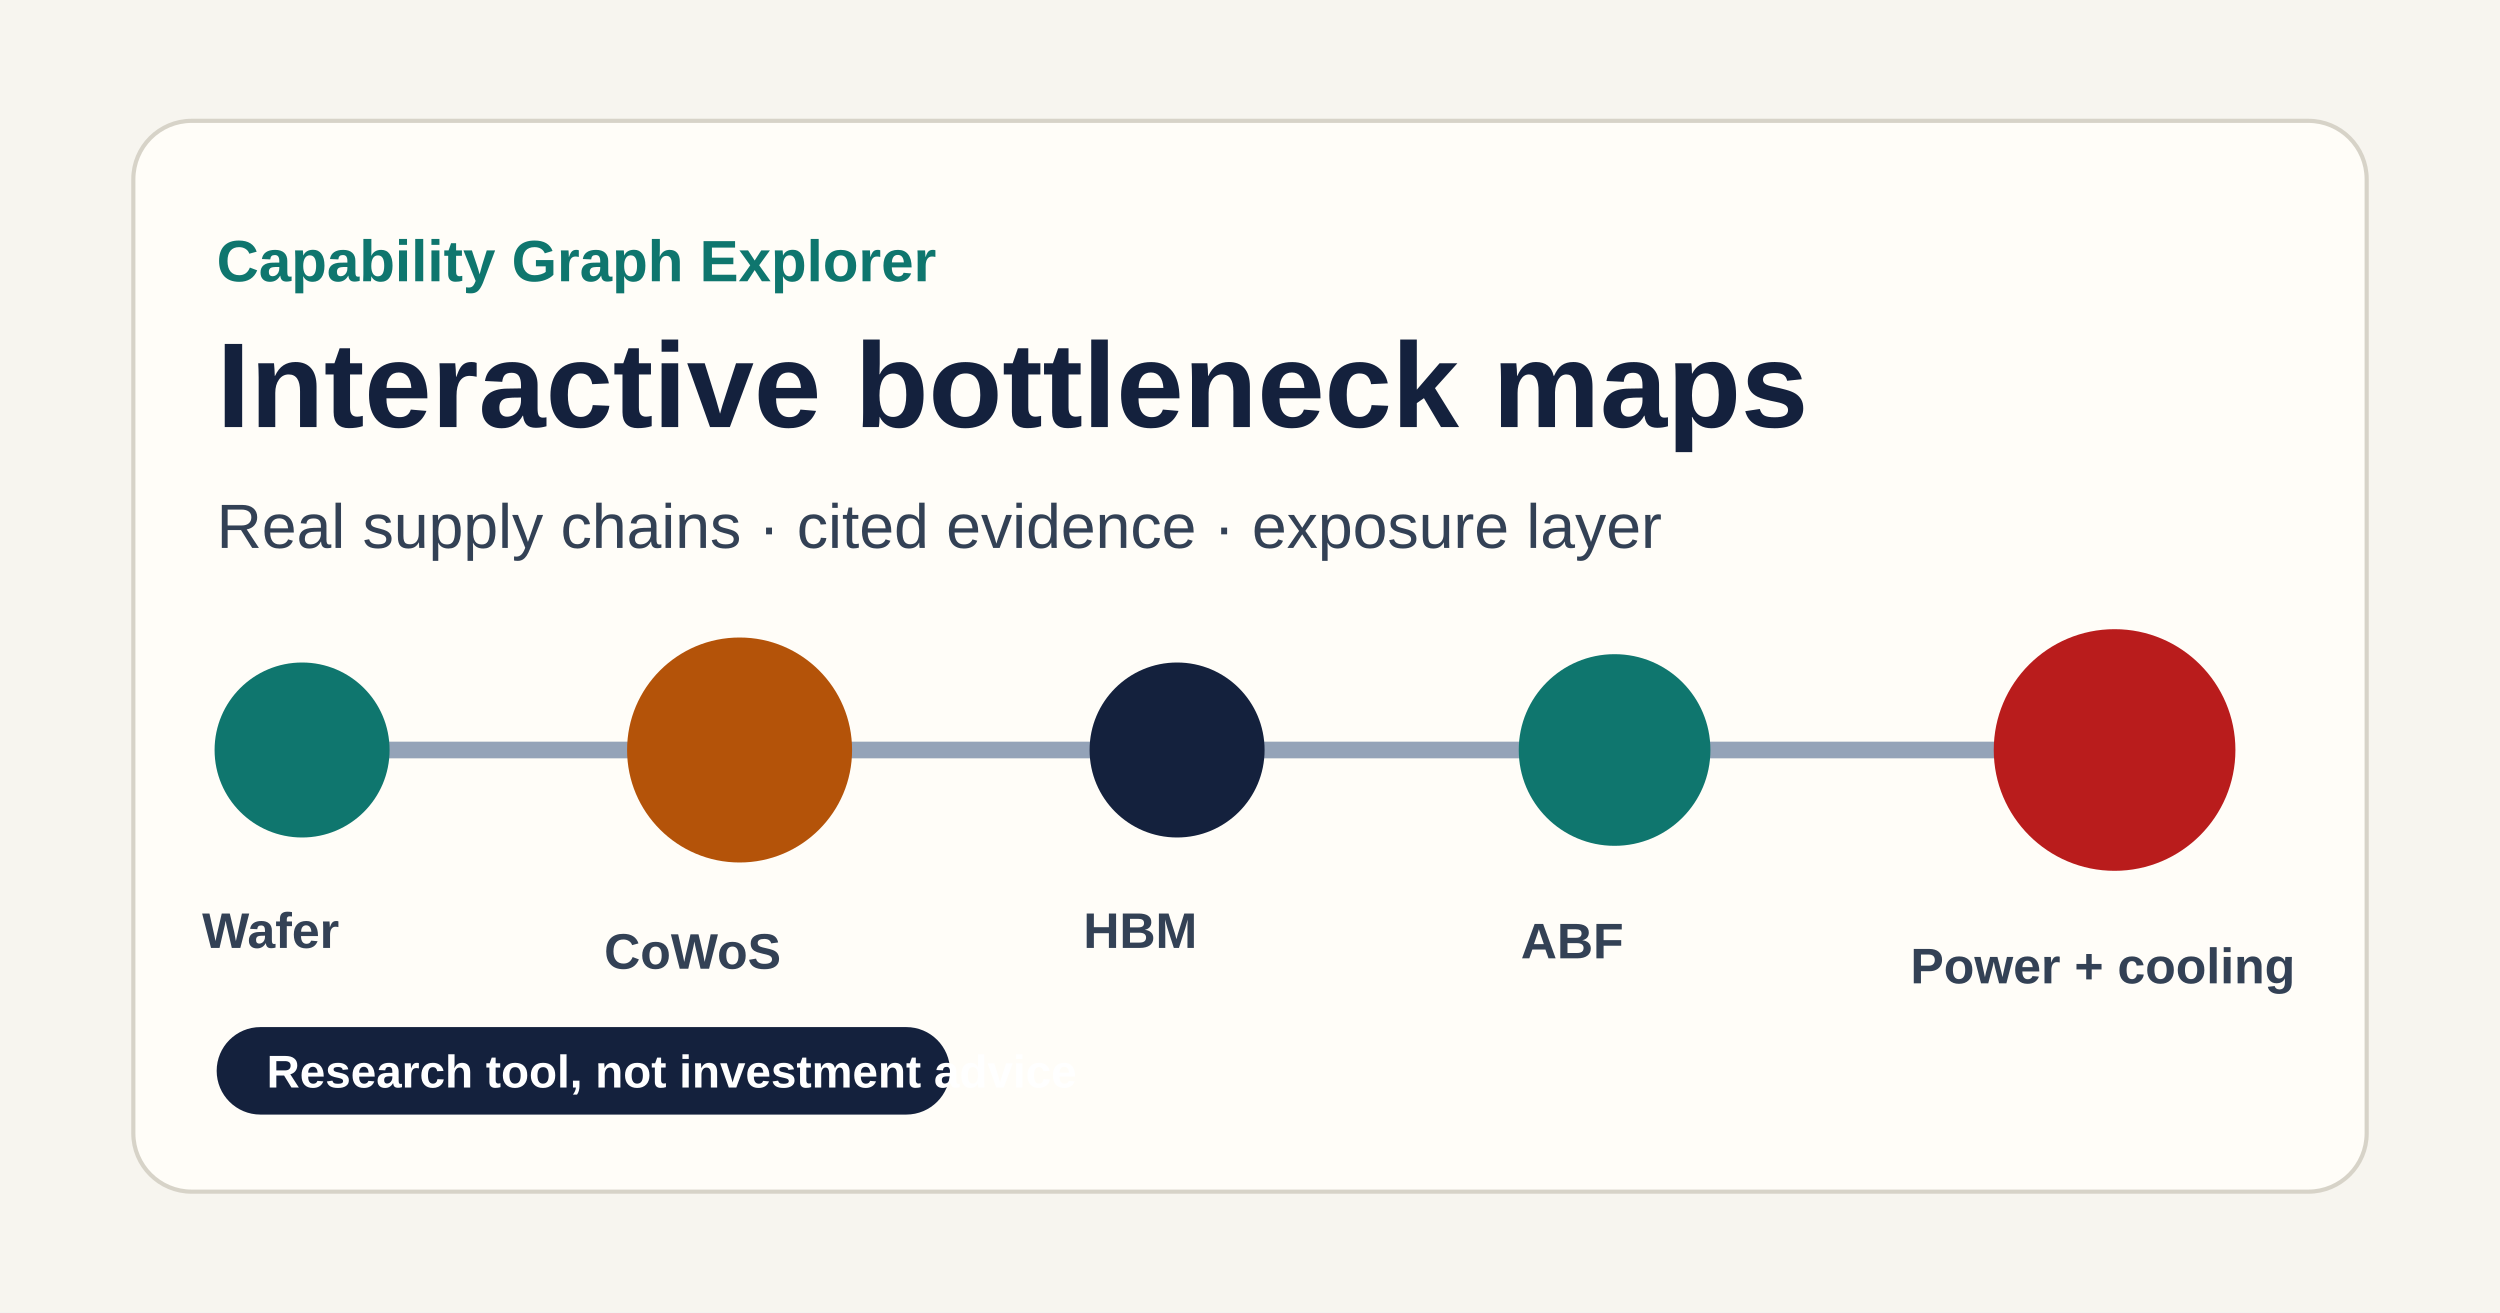
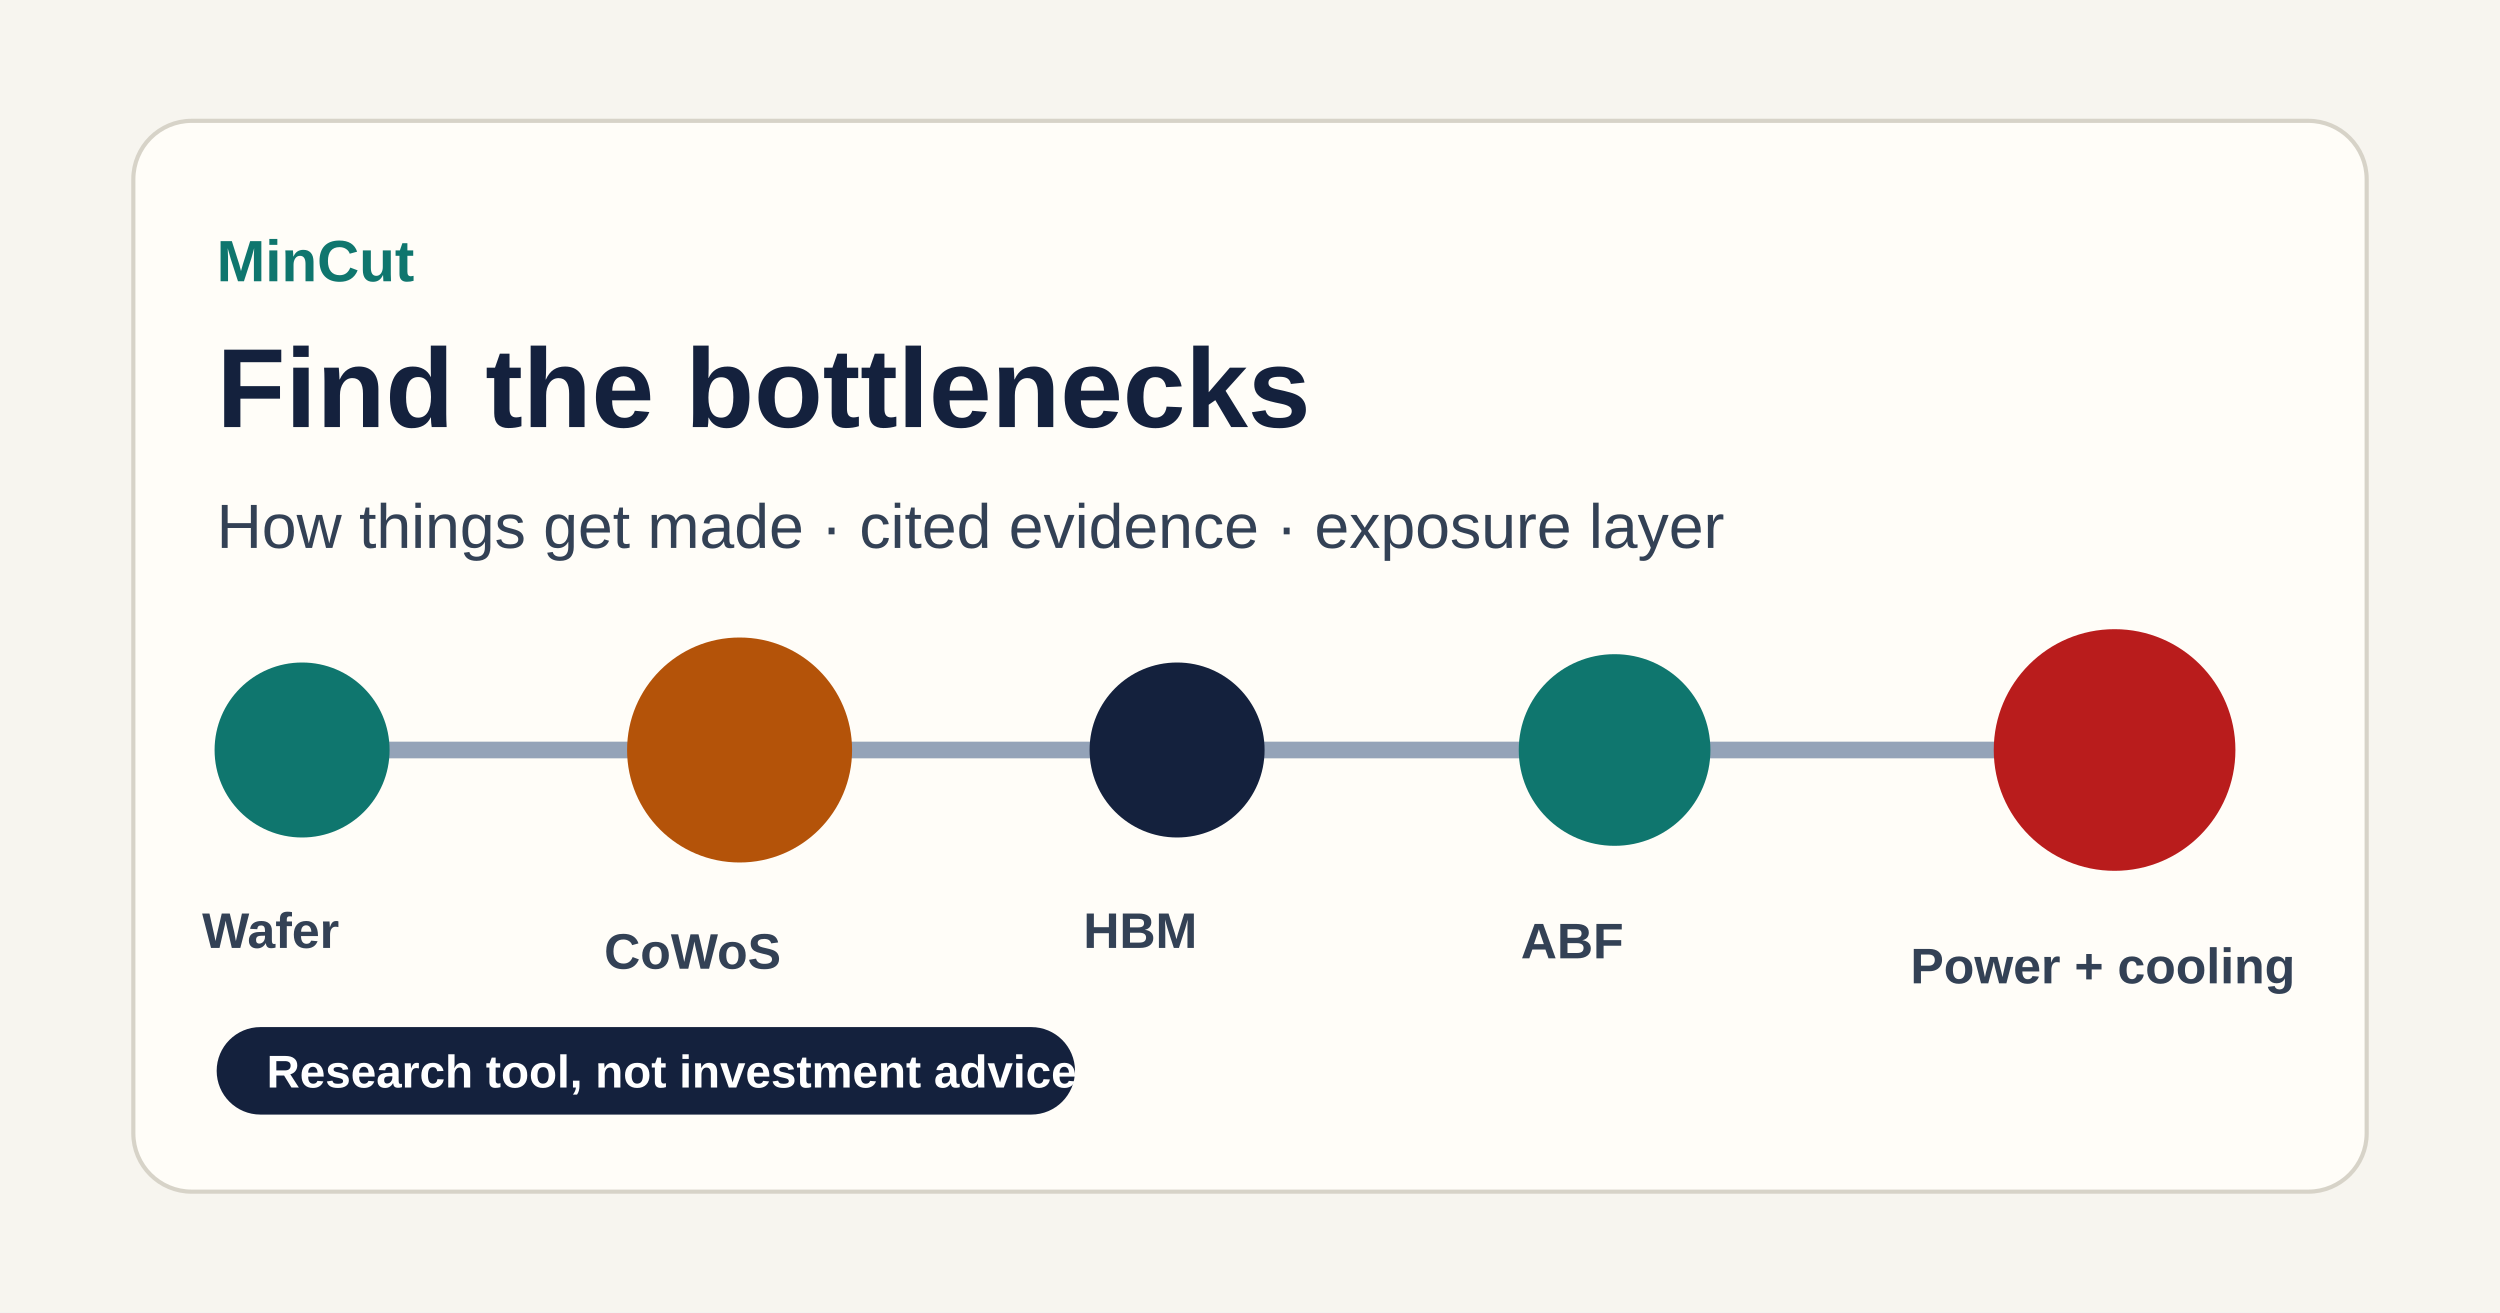
<svg xmlns="http://www.w3.org/2000/svg" width="1200" height="630" viewBox="0 0 1200 630" role="img" aria-labelledby="title desc">
  <rect width="1200" height="630" fill="#f7f5ef" />
  <rect x="64" y="58" width="1072" height="514" rx="28" fill="#fffdf8" stroke="#d7d3c8" stroke-width="2" />
-   <text x="104" y="135" fill="#0f766e" font-family="Arial, Helvetica, sans-serif" font-size="28" font-weight="700">Capability Graph Explorer</text>
-   <text x="104" y="205" fill="#14213d" font-family="Arial, Helvetica, sans-serif" font-size="58" font-weight="800">Interactive bottleneck maps</text>
-   <text x="104" y="263" fill="#334155" font-family="Arial, Helvetica, sans-serif" font-size="30">Real supply chains · cited evidence · exposure layer</text>
+   <text x="104" y="135" fill="#0f766e" font-family="Arial, Helvetica, sans-serif" font-size="28" font-weight="700">MinCut</text>
+   <text x="104" y="205" fill="#14213d" font-family="Arial, Helvetica, sans-serif" font-size="54" font-weight="800">Find the bottlenecks</text>
+   <text x="104" y="263" fill="#334155" font-family="Arial, Helvetica, sans-serif" font-size="30">How things get made · cited evidence · exposure layer</text>
  <g transform="translate(145 360)">
    <line x1="0" y1="0" x2="870" y2="0" stroke="#94a3b8" stroke-width="8" stroke-linecap="round" />
    <circle cx="0" cy="0" r="42" fill="#0f766e" />
    <circle cx="210" cy="0" r="54" fill="#b45309" />
    <circle cx="420" cy="0" r="42" fill="#14213d" />
    <circle cx="630" cy="0" r="46" fill="#0f766e" />
    <circle cx="870" cy="0" r="58" fill="#b91c1c" />
    <text x="-48" y="95" fill="#334155" font-family="Arial, Helvetica, sans-serif" font-size="24" font-weight="700">Wafer</text>
    <text x="145" y="105" fill="#334155" font-family="Arial, Helvetica, sans-serif" font-size="24" font-weight="700">CoWoS</text>
    <text x="375" y="95" fill="#334155" font-family="Arial, Helvetica, sans-serif" font-size="24" font-weight="700">HBM</text>
    <text x="585" y="100" fill="#334155" font-family="Arial, Helvetica, sans-serif" font-size="24" font-weight="700">ABF</text>
    <text x="772" y="112" fill="#334155" font-family="Arial, Helvetica, sans-serif" font-size="24" font-weight="700">Power + cooling</text>
  </g>
-   <rect x="104" y="493" width="352" height="42" rx="21" fill="#14213d" />
+   <rect x="104" y="493" width="412" height="42" rx="21" fill="#14213d" />
  <text x="128" y="522" fill="#ffffff" font-family="Arial, Helvetica, sans-serif" font-size="22" font-weight="700">Research tool, not investment advice</text>
</svg>
